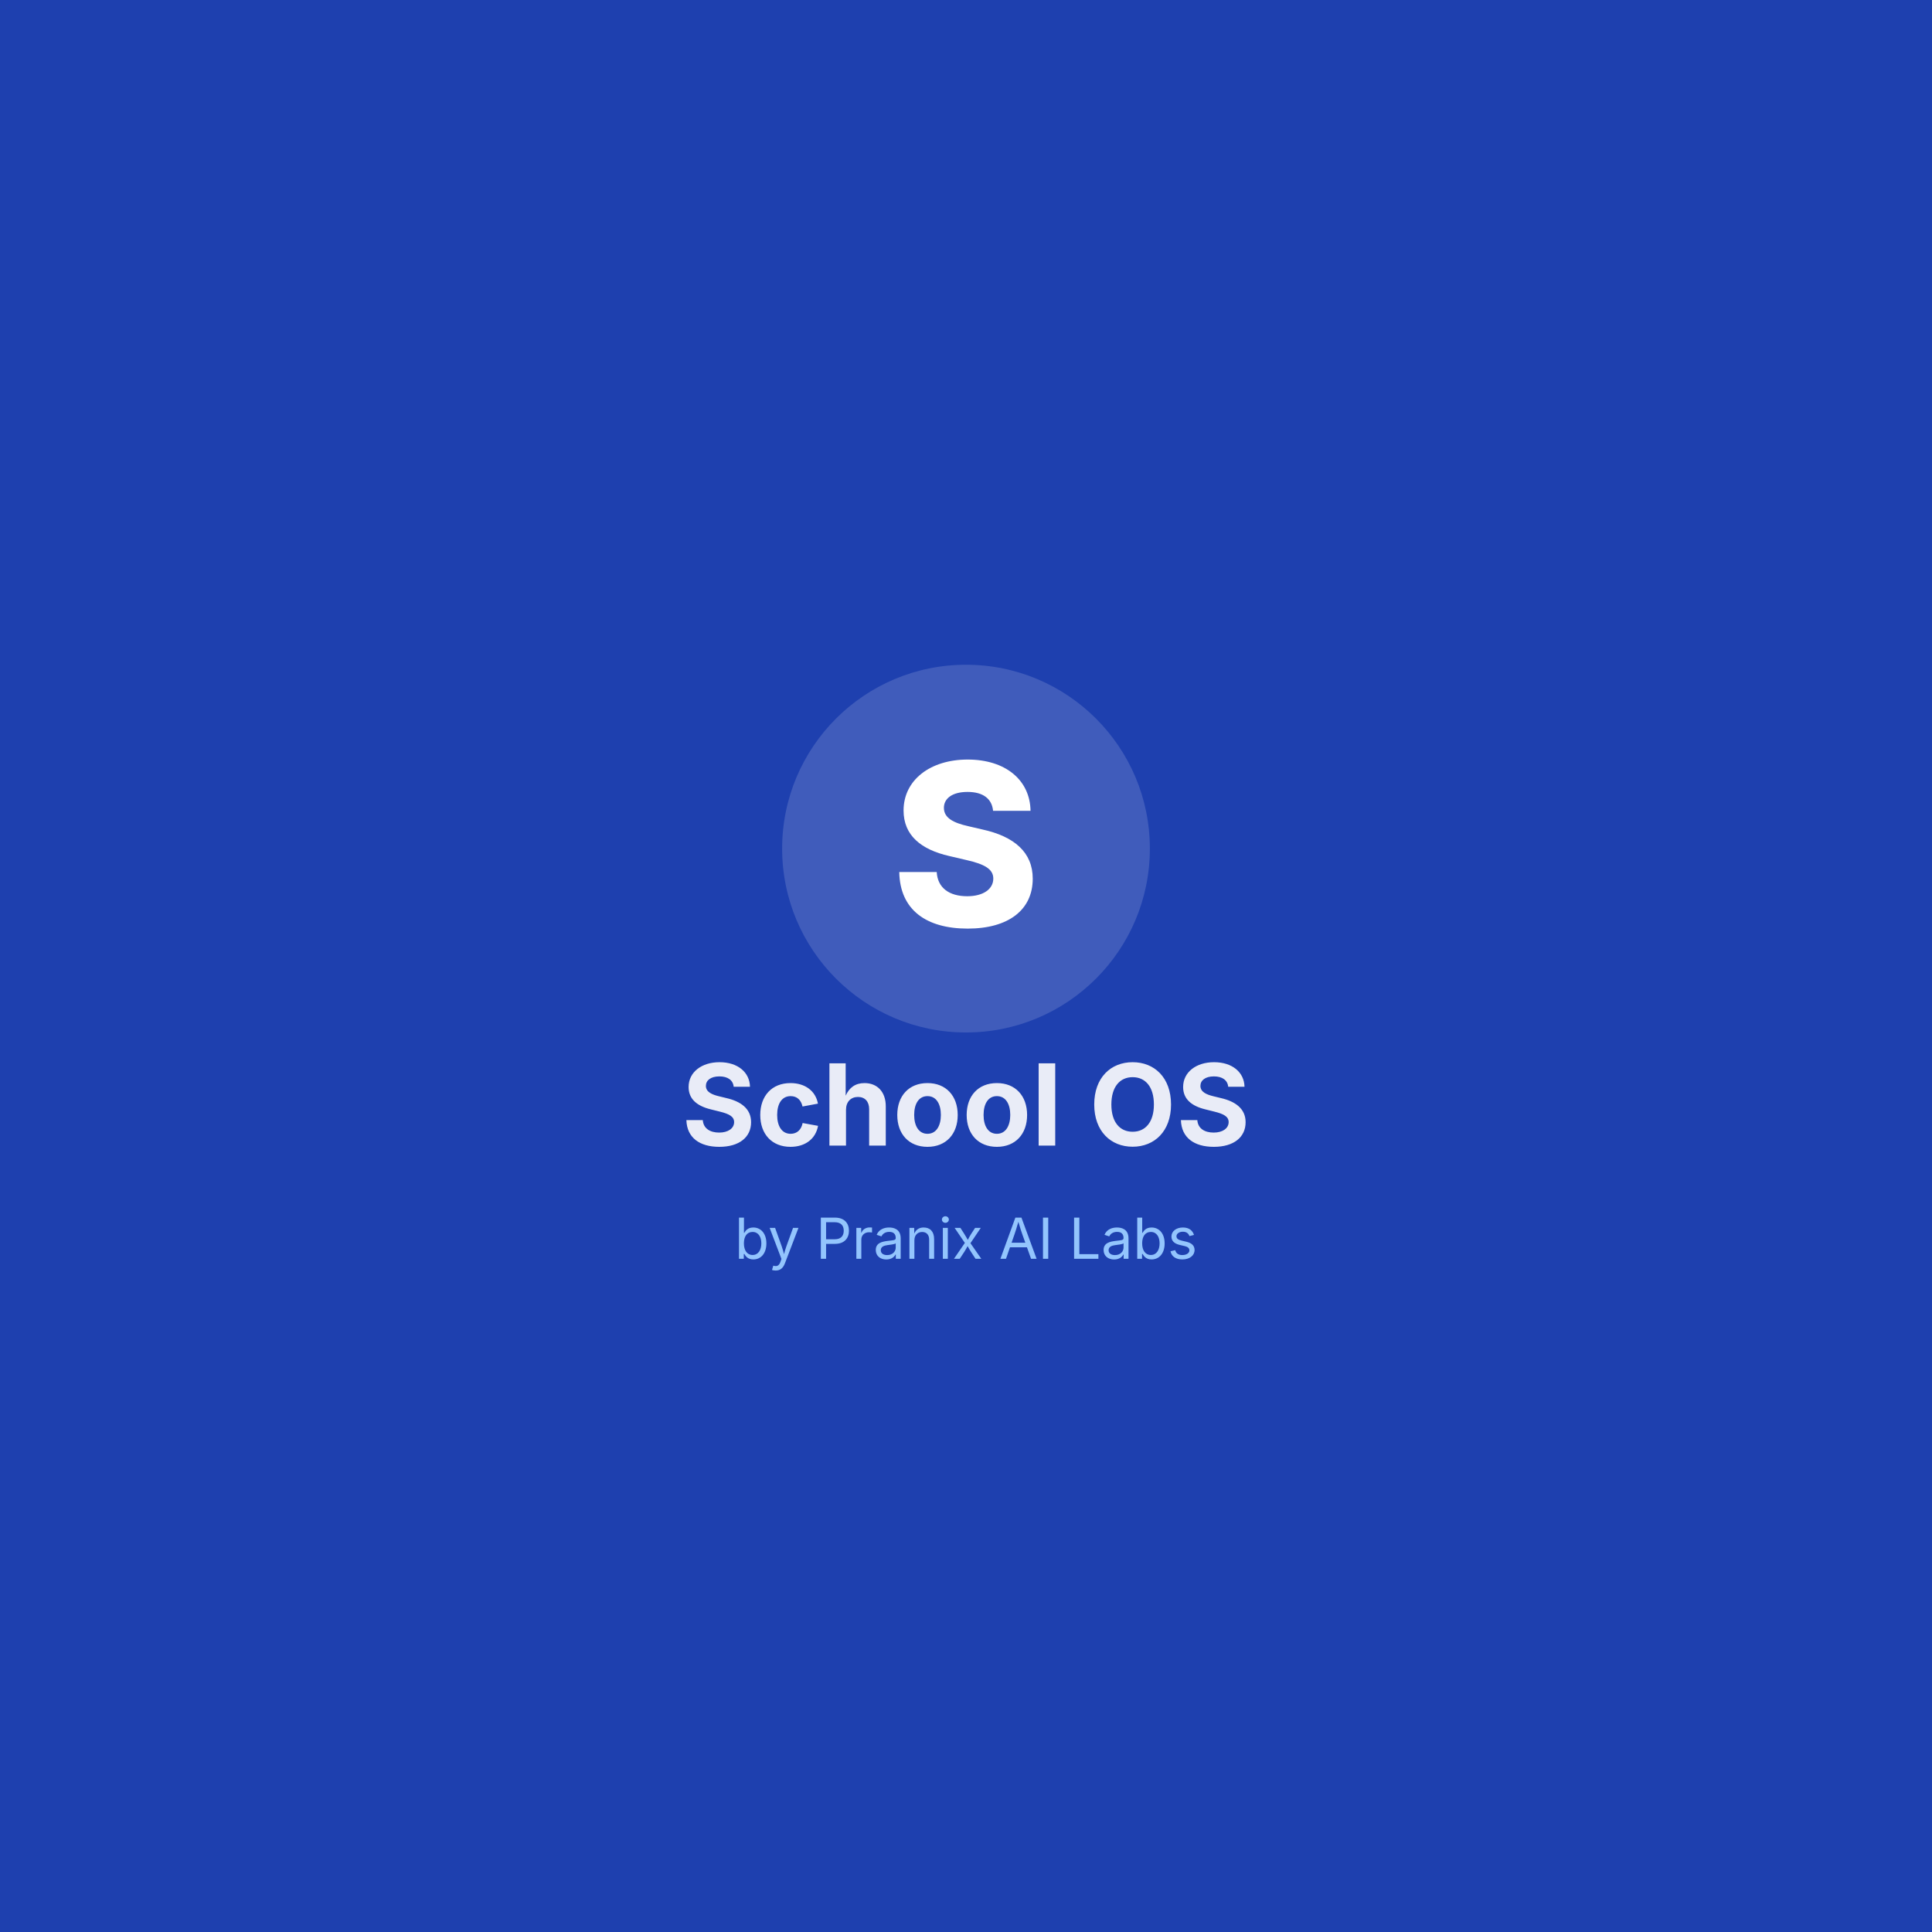
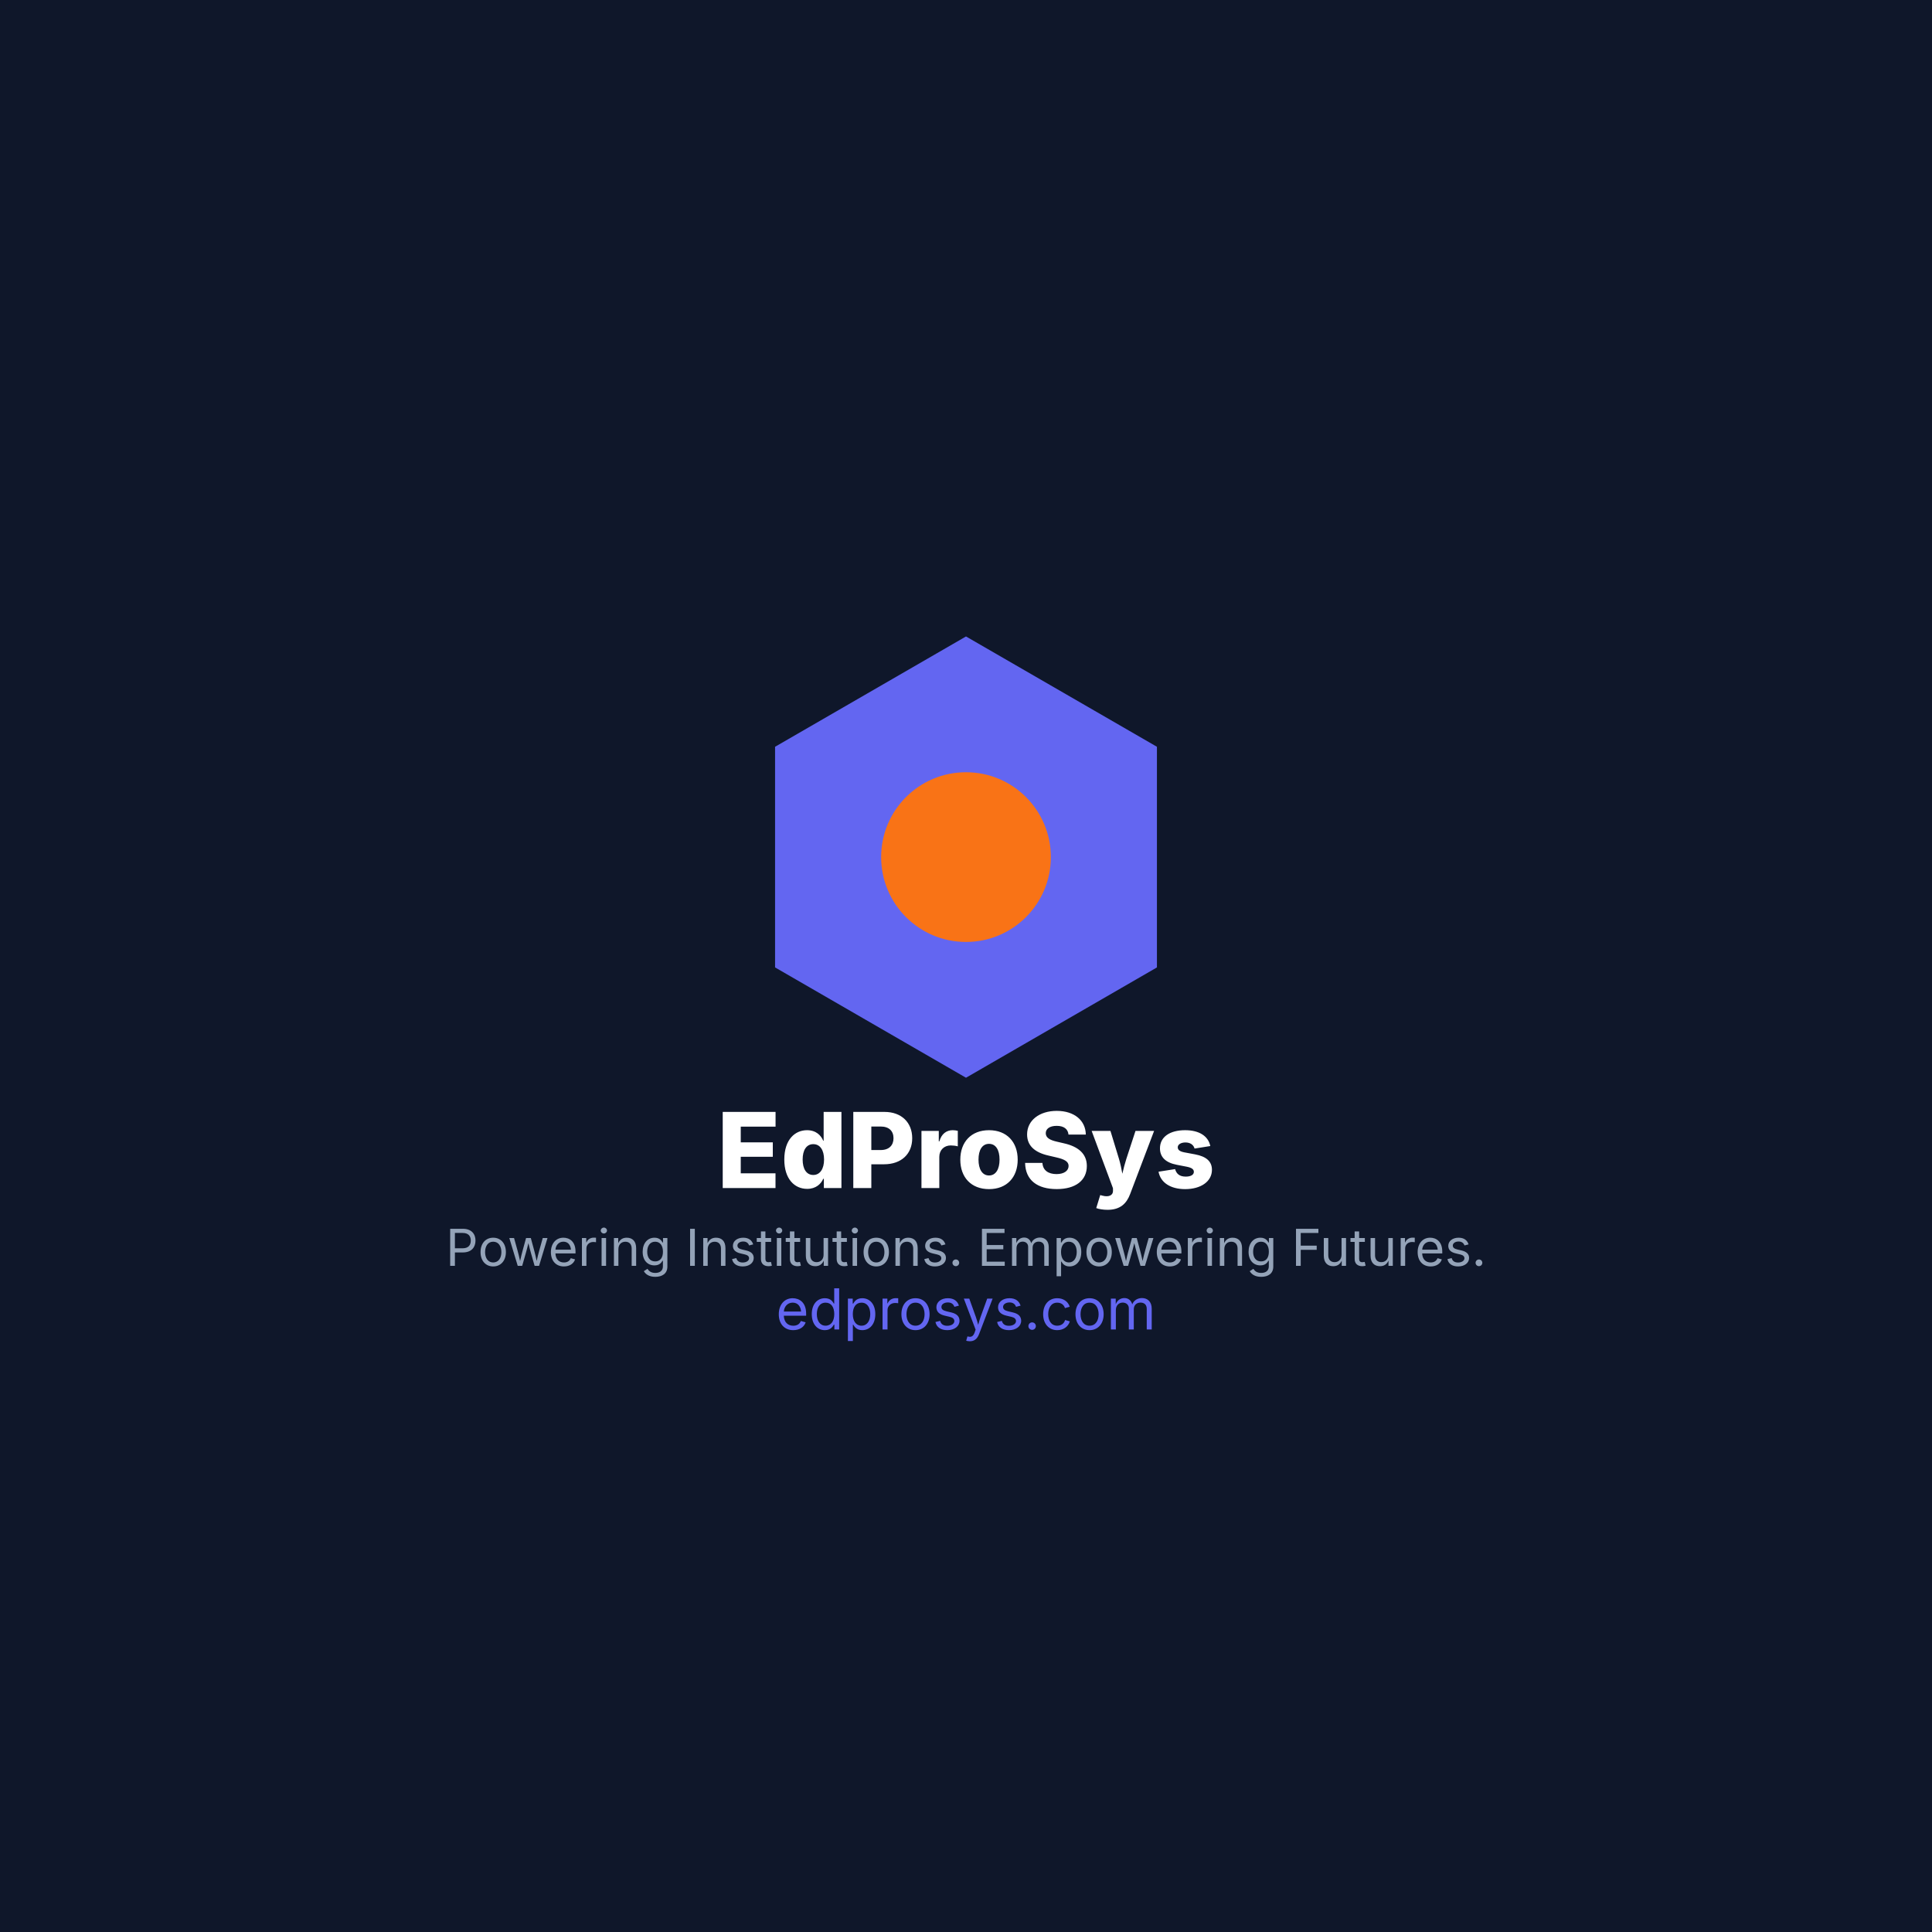
<svg xmlns="http://www.w3.org/2000/svg" viewBox="0 0 2732 2732" width="2732" height="2732">
-   <rect width="2732" height="2732" fill="#1e40af" />
-   <circle cx="1366" cy="1200" r="260" fill="#ffffff" opacity="0.15" />
-   <text x="1366" y="1310" font-family="system-ui, -apple-system, sans-serif" font-size="320" font-weight="800" fill="#ffffff" text-anchor="middle">S</text>
-   <text x="1366" y="1620" font-family="system-ui, -apple-system, sans-serif" font-size="160" font-weight="700" fill="#ffffff" opacity="0.9" text-anchor="middle">School OS</text>
-   <text x="1366" y="1780" font-family="system-ui, -apple-system, sans-serif" font-size="80" font-weight="400" fill="#93c5fd" text-anchor="middle">by Pranix AI Labs</text>
+   <rect width="2732" height="2732" fill="#0F172A" />
+   <polygon points="1366,900 1636,1056 1636,1368 1366,1524 1096,1368 1096,1056" fill="#6366F1" />
+   <circle cx="1366" cy="1212" r="120" fill="#F97316" />
+   <text x="1366" y="1680" font-family="system-ui,-apple-system,sans-serif" font-size="148" font-weight="800" fill="#ffffff" text-anchor="middle">EdProSys</text>
+   <text x="1366" y="1790" font-family="system-ui,-apple-system,sans-serif" font-size="72" font-weight="400" fill="#94A3B8" text-anchor="middle">Powering Institutions. Empowering Futures.</text>
+   <text x="1366" y="1880" font-family="system-ui,-apple-system,sans-serif" font-size="80" font-weight="400" fill="#6366F1" text-anchor="middle">edprosys.com</text>
</svg>
